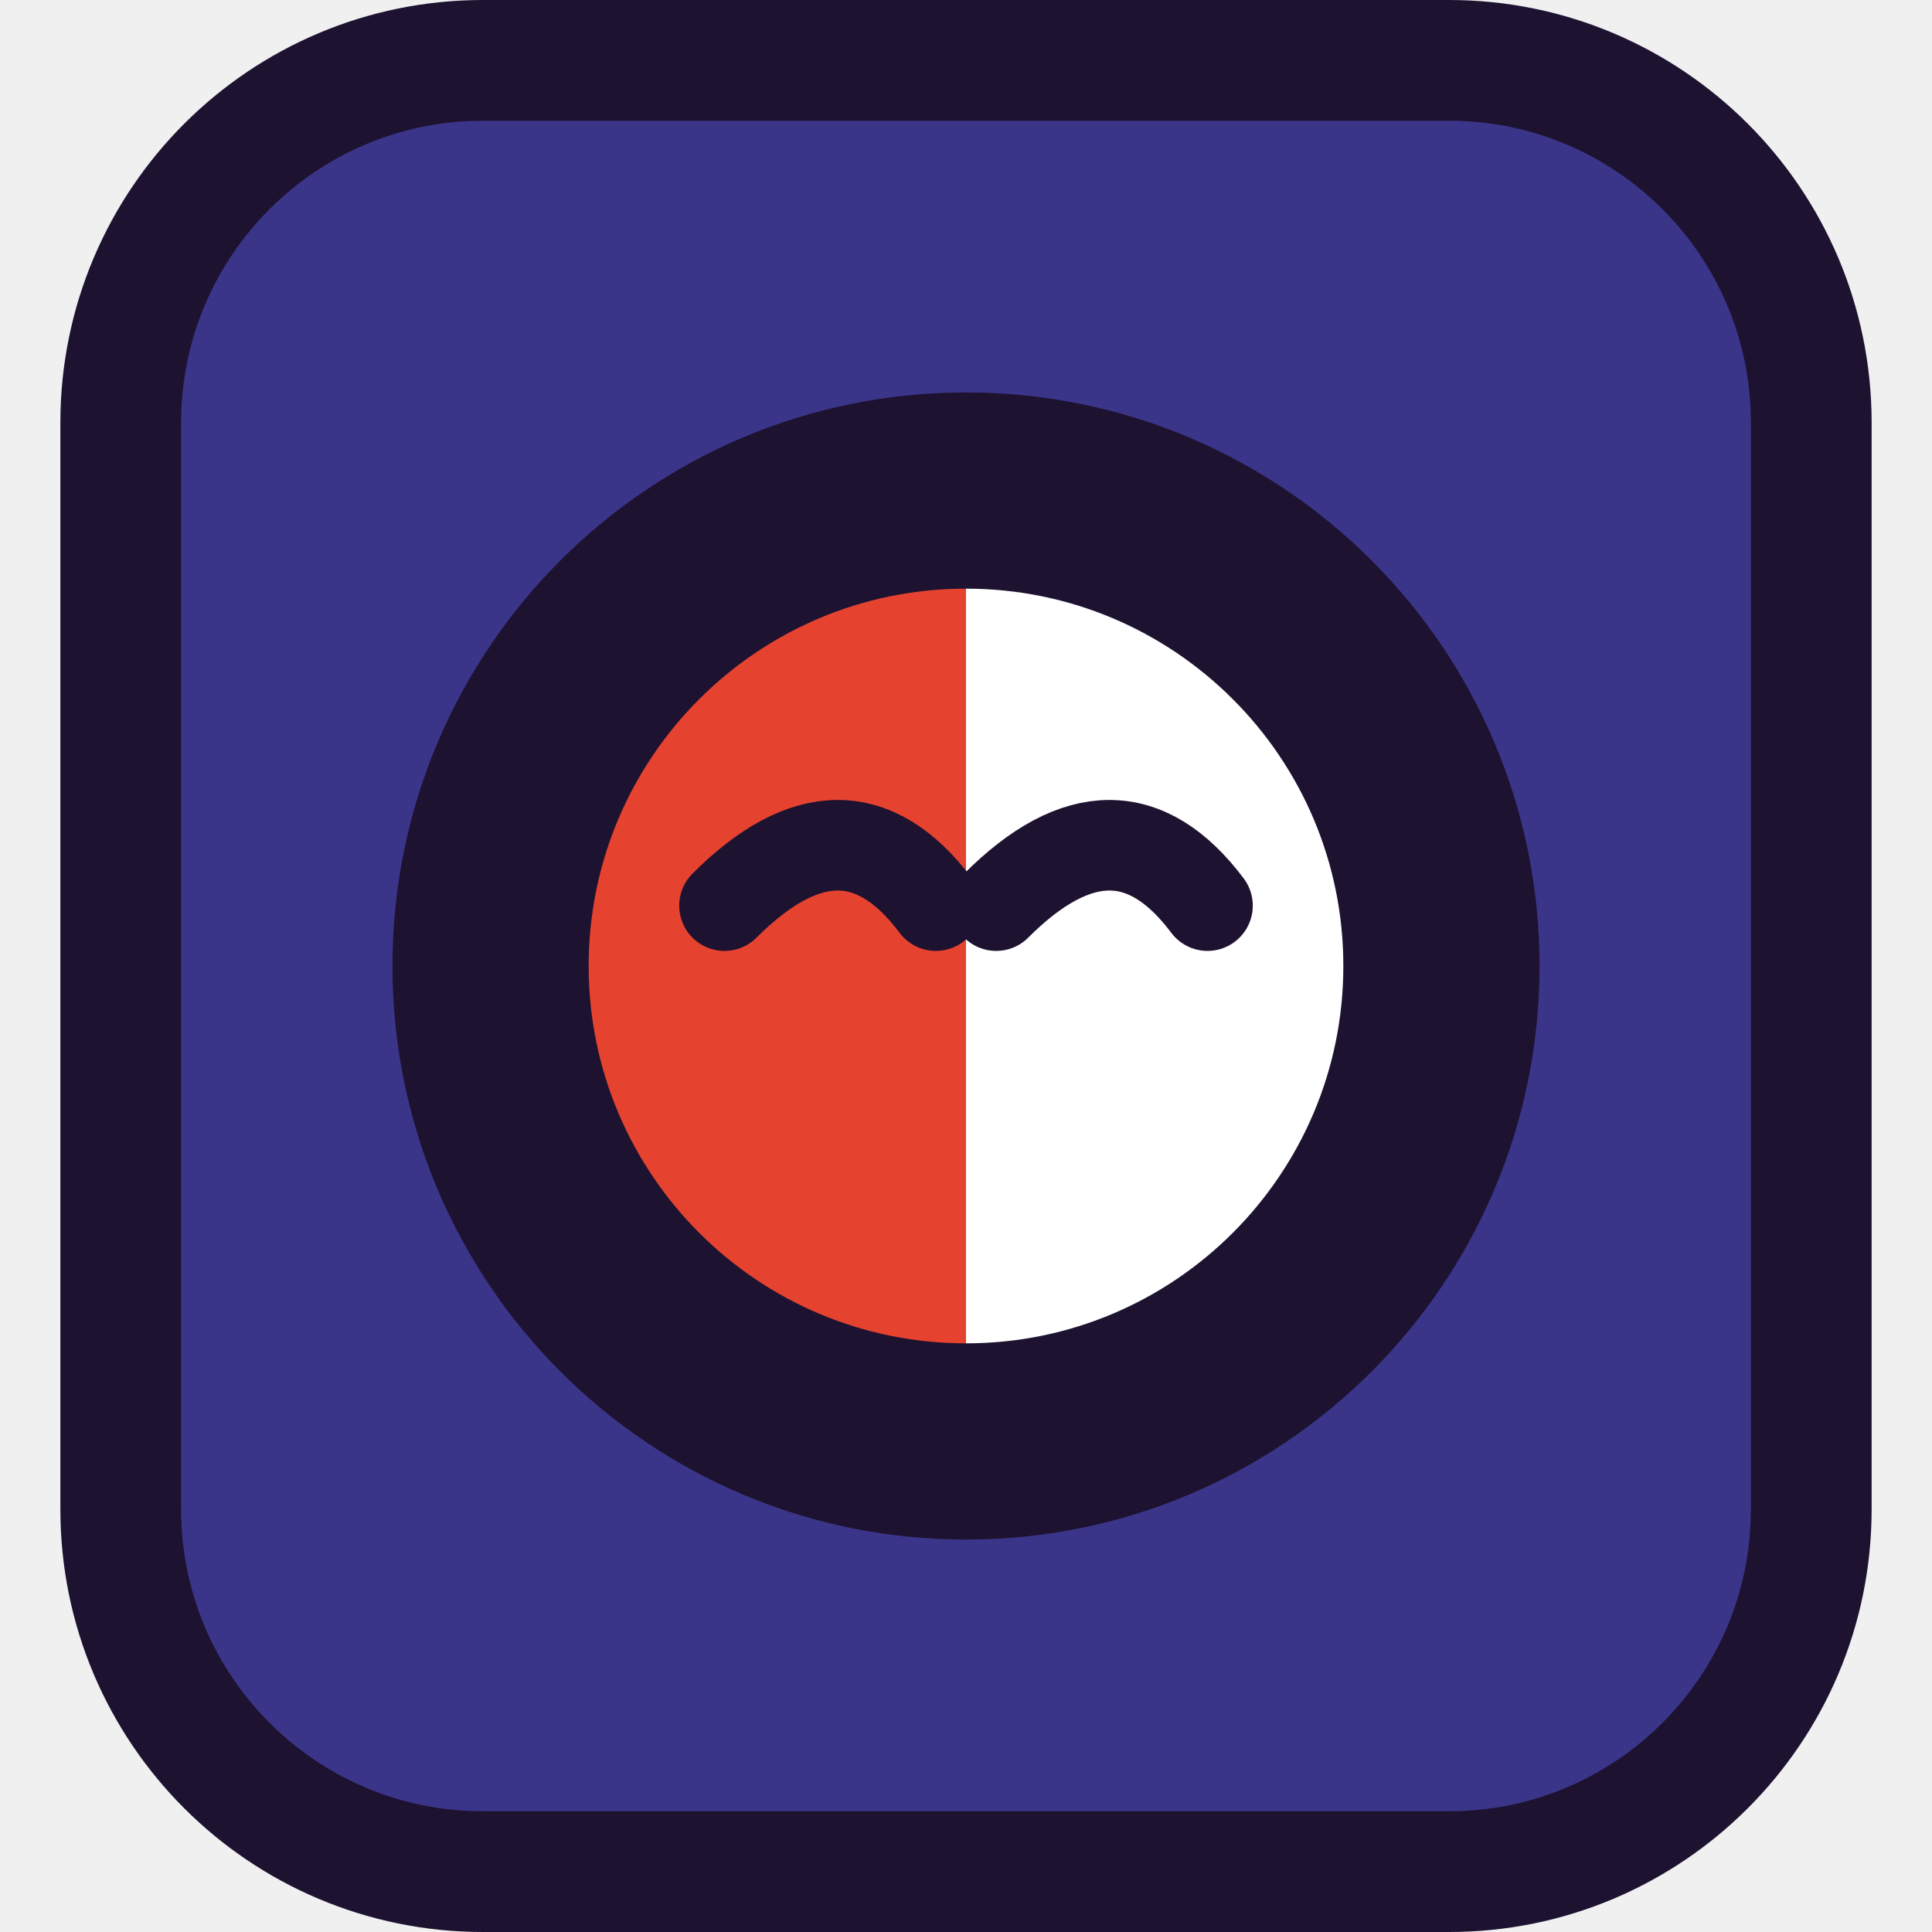
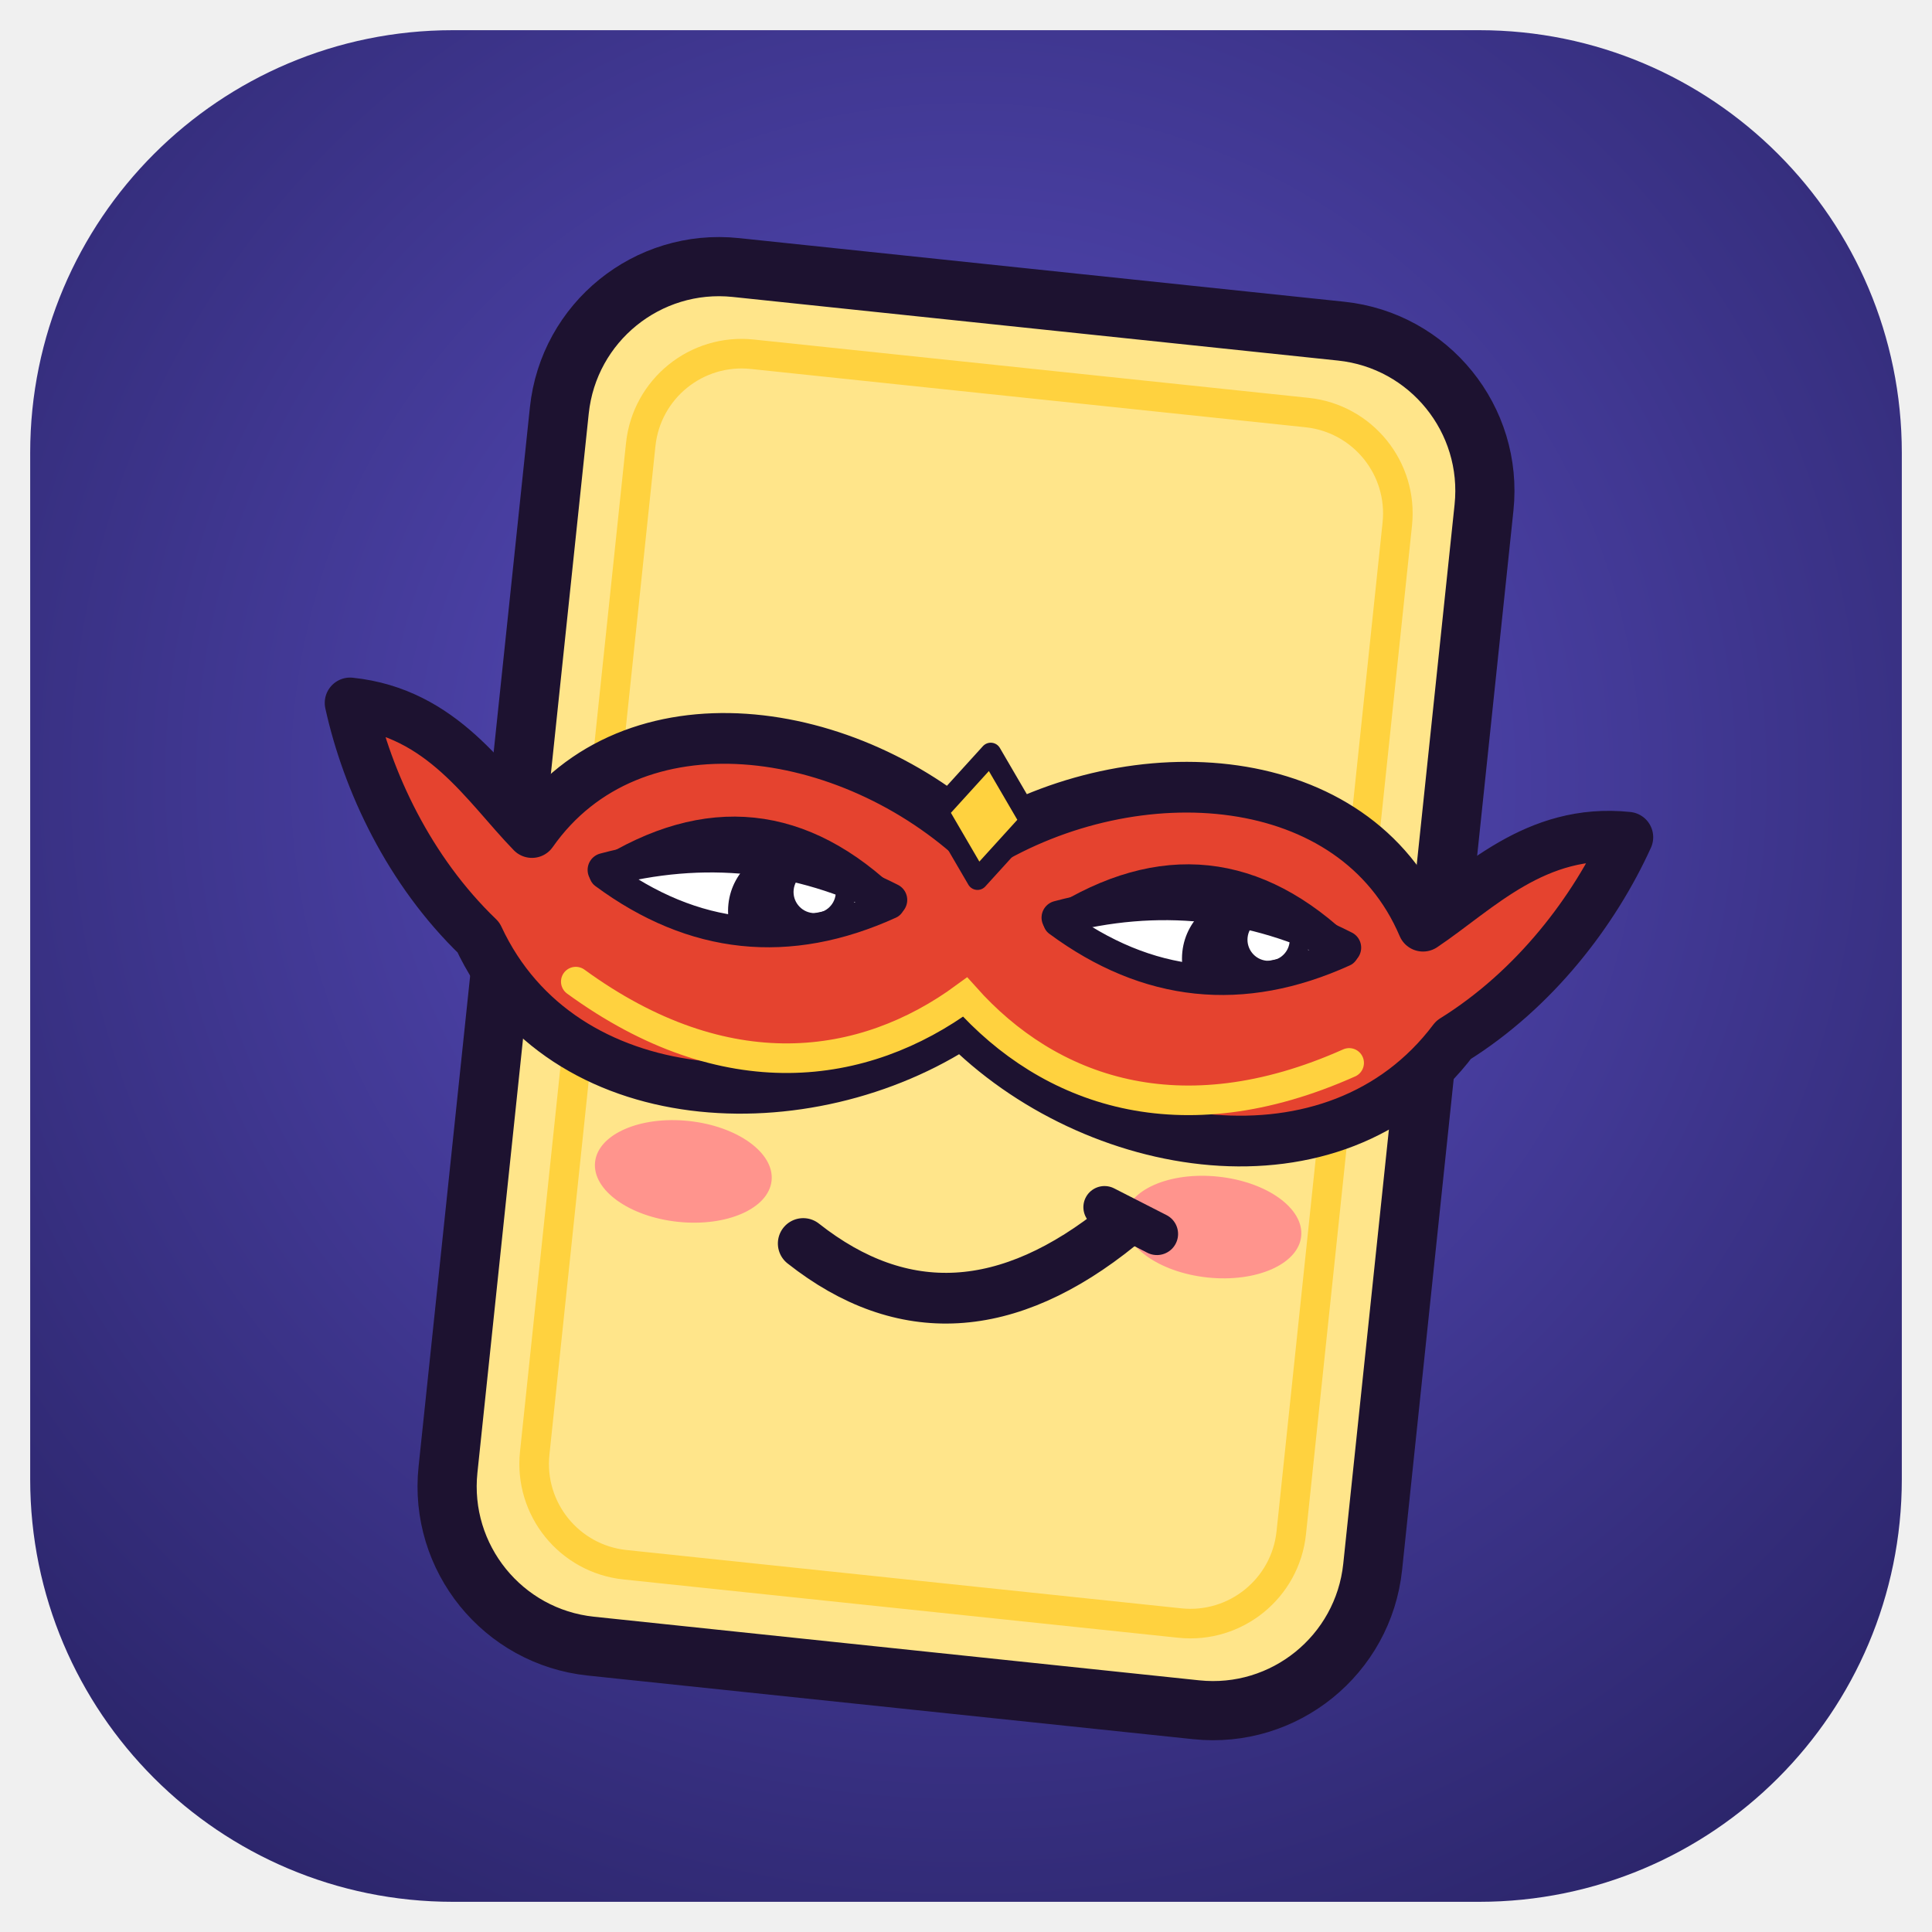
- <svg xmlns="http://www.w3.org/2000/svg" viewBox="0 0 64 64">
-   <rect x="4" y="2" width="56" height="60" rx="12" fill="#3b358a" stroke="#1d1230" stroke-width="4" />
-   <circle cx="32" cy="32" r="17" fill="#e5432f" stroke="#1d1230" stroke-width="4" />
-   <path d="M32 18 A14 14 0 0 1 32 46 Z" fill="#fff" />
-   <circle cx="32" cy="32" r="14" fill="none" stroke="#1d1230" stroke-width="3" />
-   <path d="M24 30 q4 -4 7 0 M33 30 q4 -4 7 0" stroke="#1d1230" stroke-width="3" fill="none" stroke-linecap="round" />
+ <svg xmlns="http://www.w3.org/2000/svg" viewBox="0 0 512 512">
+   <defs>
+     <radialGradient id="bg" cx="50%" cy="40%" r="72%">
+       <stop offset="0" stop-color="#5b4fc4" />
+       <stop offset="1" stop-color="#2a2468" />
+     </radialGradient>
+   </defs>
+   <rect x="8" y="8" width="496" height="496" rx="112" fill="url(#bg)" />
+   <g transform="translate(256 262) scale(1.12) translate(-256 -256)">
+     <g transform="rotate(6 256 256)">
+       <rect x="146" y="92" width="220" height="328" rx="38" fill="#ffe58a" stroke="#1d1230" stroke-width="14" />
+       <rect x="166" y="112" width="180" height="288" rx="24" fill="none" stroke="#ffd23f" stroke-width="7" />
+       <ellipse cx="194" cy="306" rx="21" ry="12" fill="#ff7a8e" opacity=".75" />
+       <ellipse cx="320" cy="306" rx="21" ry="12" fill="#ff7a8e" opacity=".75" />
+       <path d="M224 320 Q262 344 298 308" stroke="#1d1230" stroke-width="12" stroke-linecap="round" fill="none" />
+       <path d="M294 304 l13 5" stroke="#1d1230" stroke-width="10" stroke-linecap="round" />
+       <path d="M256 222 C222 196 170 194 150 230 C138 220 126 204 104 204 C110 222 122 242 140 256 C164 296 222 292 256 264 C290 292 348 296 372 256 C390 242 402 222 408 204 C386 204 374 220 362 230 C342 194 290 196 256 222 Z" fill="#e5432f" stroke="#1d1230" stroke-width="12" stroke-linejoin="round" />
+       <path d="M164 264 C202 286 234 278 256 258 C278 278 310 286 348 264" fill="none" stroke="#ffd23f" stroke-width="7" stroke-linecap="round" />
+       <path d="M256 200 l11 15 l-11 15 l-11 -15 Z" fill="#ffd23f" stroke="#1d1230" stroke-width="5" stroke-linejoin="round" />
+       <clipPath id="eyeL">
+         <path d="M168 238 Q202 211 236 238 Q202 258 168 238 Z" />
+       </clipPath>
+       <path d="M168 238 Q202 211 236 238 Q202 258 168 238 Z" fill="#fff" />
+       <g clip-path="url(#eyeL)">
+         <circle cx="213" cy="242" r="15" fill="#1d1230" />
+         <circle cx="218" cy="237" r="5" fill="#fff" />
+         <rect x="164" y="207" width="76" height="24" fill="#e5432f" />
+       </g>
+       <path d="M168 238 Q202 211 236 238 Q202 258 168 238 Z" fill="none" stroke="#1d1230" stroke-width="7" stroke-linejoin="round" />
+       <path d="M168 237 Q202 224 236 237" fill="none" stroke="#1d1230" stroke-width="8" stroke-linecap="round" />
+       <clipPath id="eyeR">
+         <path d="M276 238 Q310 211 344 238 Q310 258 276 238 Z" />
+       </clipPath>
+       <path d="M276 238 Q310 211 344 238 Q310 258 276 238 Z" fill="#fff" />
+       <g clip-path="url(#eyeR)">
+         <circle cx="321" cy="242" r="15" fill="#1d1230" />
+         <circle cx="326" cy="237" r="5" fill="#fff" />
+         <rect x="272" y="207" width="76" height="24" fill="#e5432f" />
+       </g>
+       <path d="M276 238 Q310 211 344 238 Q310 258 276 238 Z" fill="none" stroke="#1d1230" stroke-width="7" stroke-linejoin="round" />
+       <path d="M276 237 Q310 224 344 237" fill="none" stroke="#1d1230" stroke-width="8" stroke-linecap="round" />
+     </g>
+   </g>
</svg>
